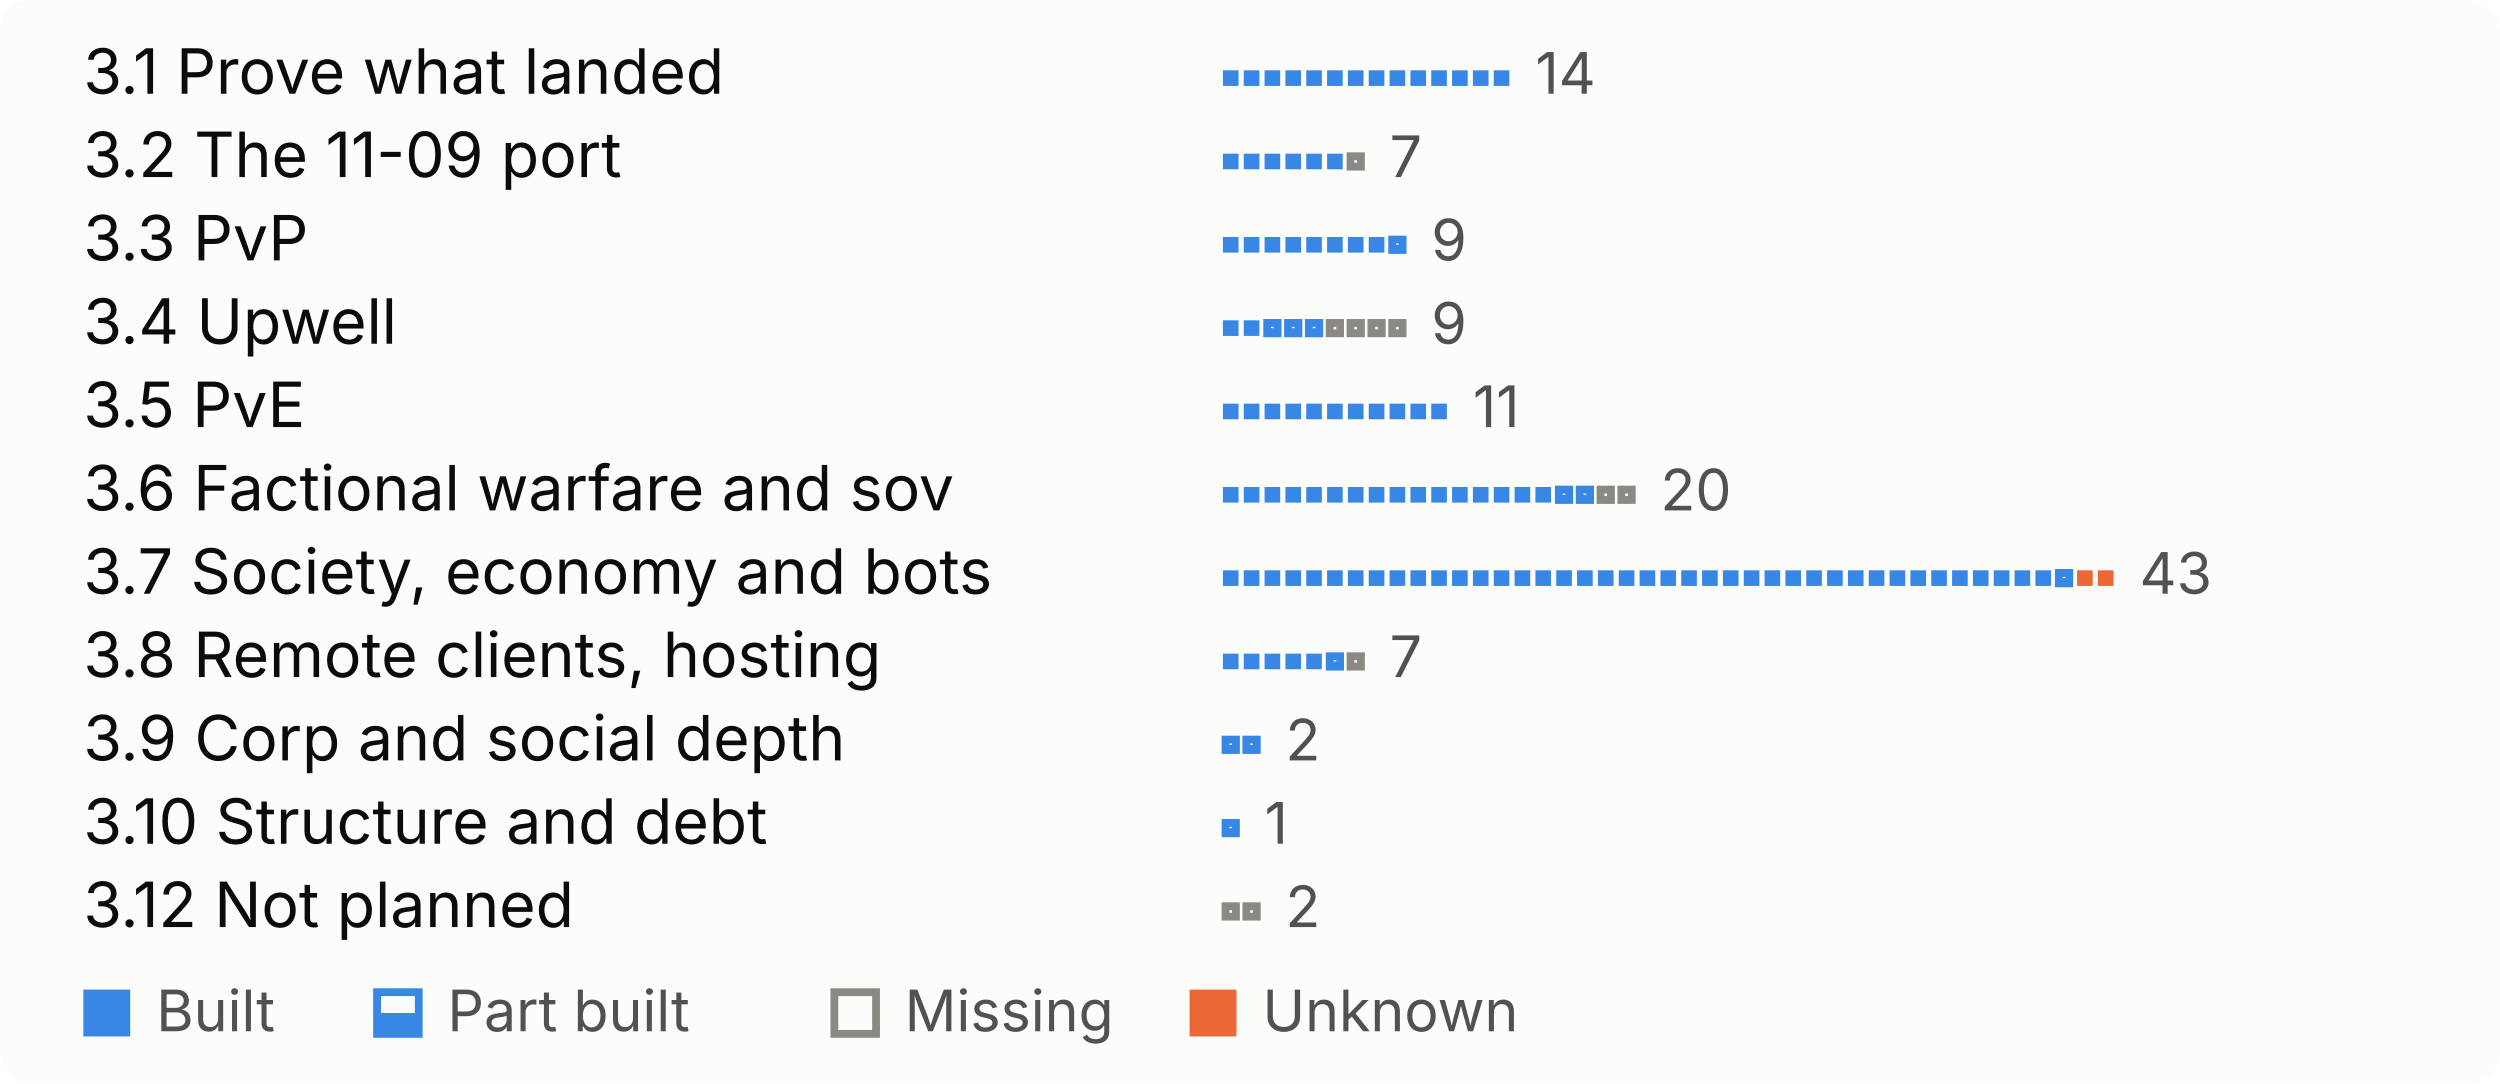
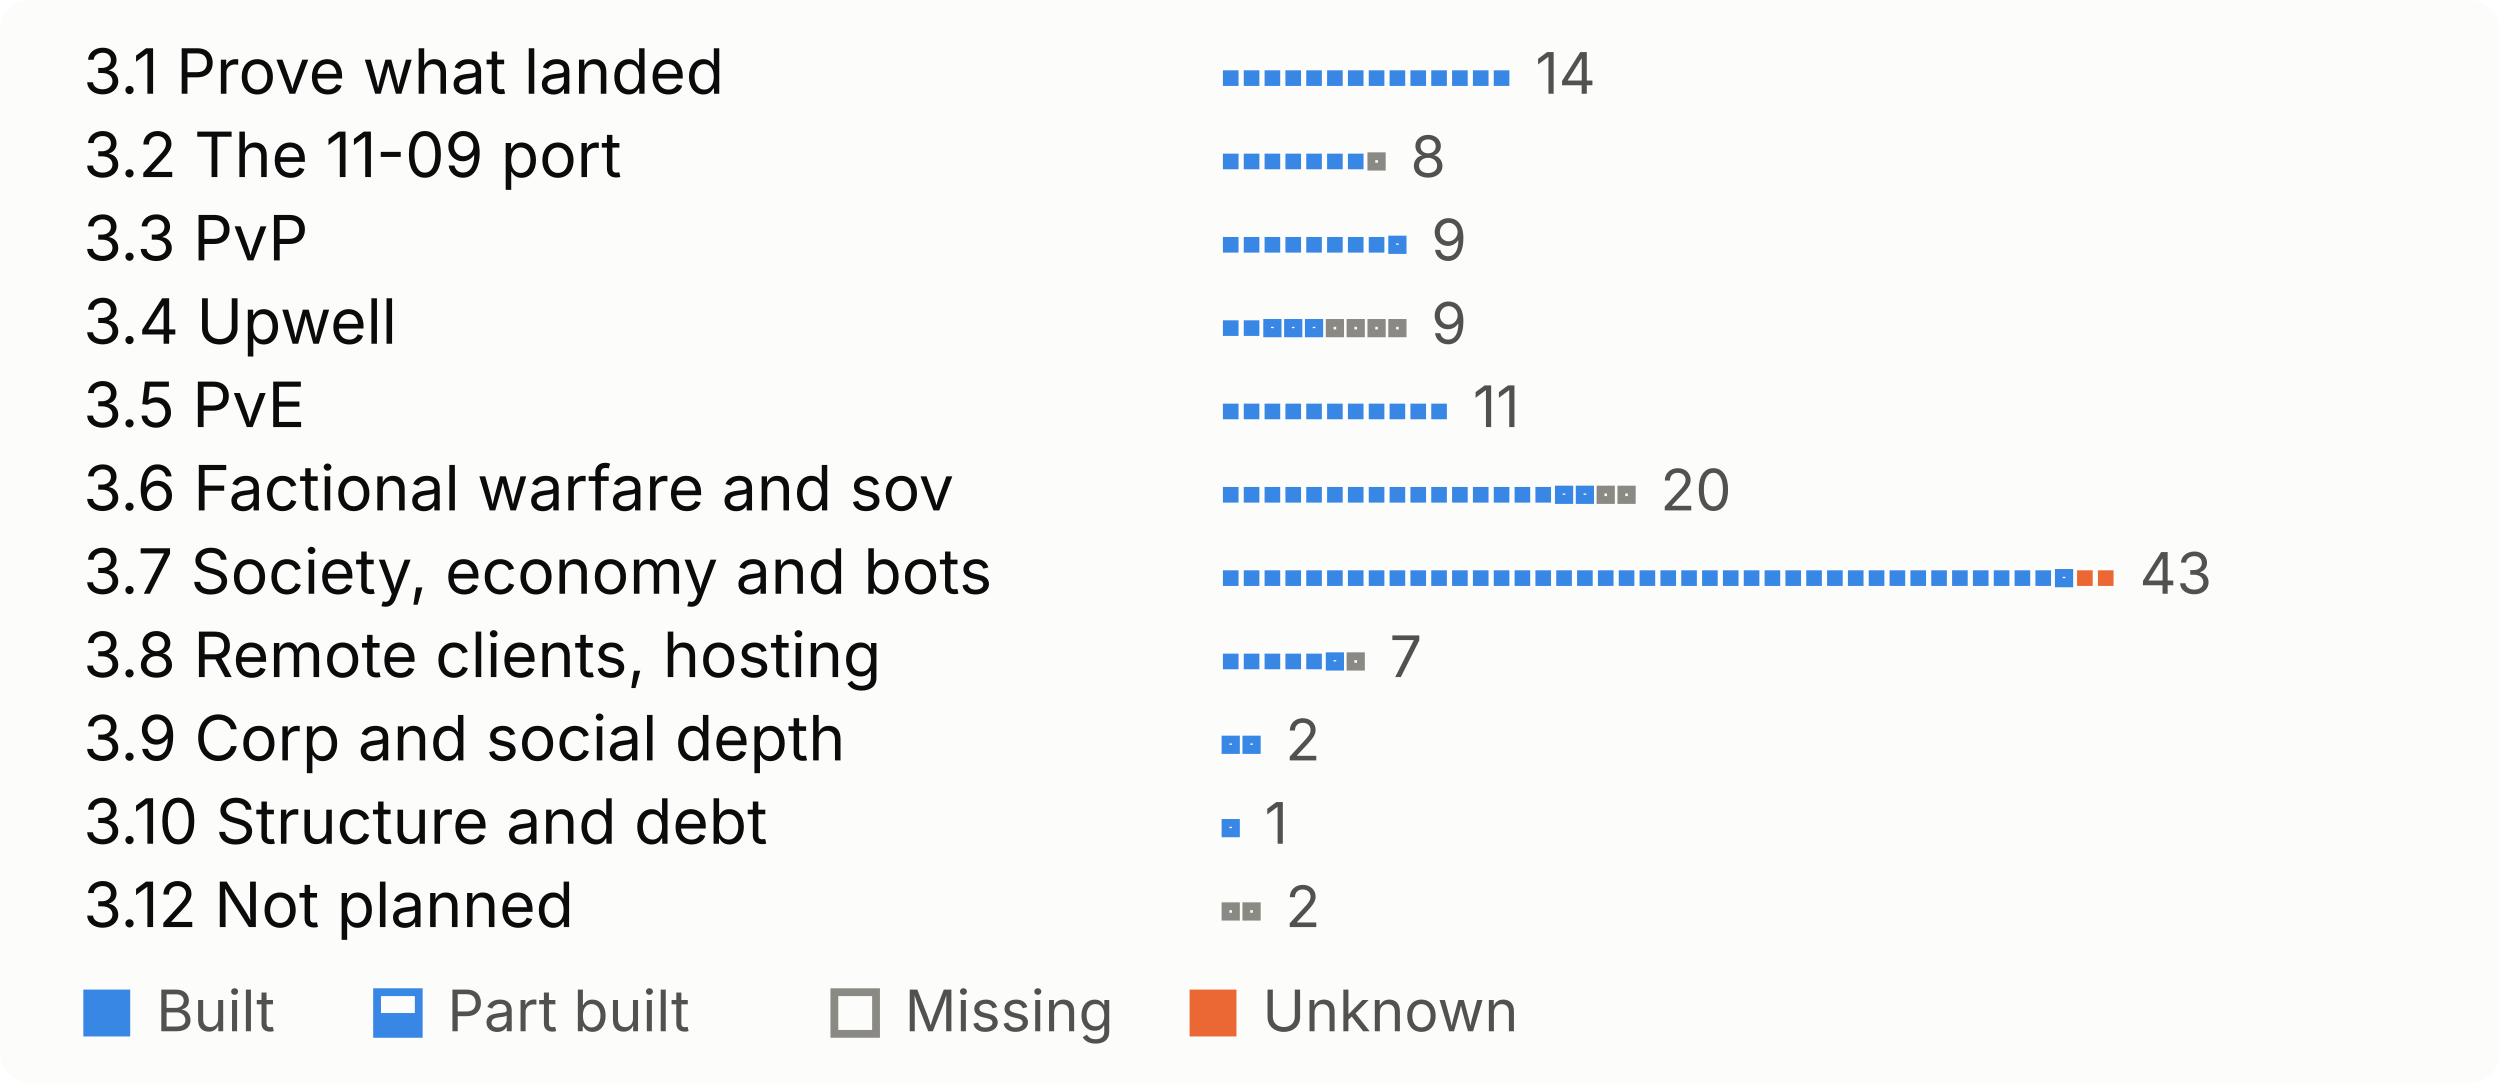
<svg xmlns="http://www.w3.org/2000/svg" width="480" height="208" viewBox="0 0 480 208" role="img" aria-label="What is left, by theme, one mark per open feature">
  <style>
.bg{fill:#fcfcfb}.t{fill:#0b0b0b}.s{fill:#52514e}.rule{fill:#e1e0d9}
.proved{fill:#184f95}.built{fill:#3987e5}.unknown{fill:#eb6834}
.part-o{fill:none;stroke:#3987e5;stroke-width:1.5}.part-f{fill:#3987e5}
.missing{fill:none;stroke:#8a8984;stroke-width:1.5}
.pass{fill:#184f95}.fail{fill:#eb6834}.none{fill:none;stroke:#8a8984;stroke-width:1.5}
@media (prefers-color-scheme:dark){
.bg{fill:#1a1a19}.t{fill:#f0efec}.s{fill:#c3c2b7}.rule{fill:#383835}
.proved{fill:#86b6ef}.built{fill:#3987e5}.unknown{fill:#d95926}
.part-o{stroke:#3987e5}.part-f{fill:#3987e5}
.missing{stroke:#8d8c85}
.pass{fill:#86b6ef}.fail{fill:#d95926}.none{stroke:#8d8c85}
}
text{font-family:system-ui,-apple-system,"Segoe UI",sans-serif;font-size:12px}
.big{font-size:26px;font-weight:600}.b{font-weight:600}.xs{font-size:11px}
</style>
  <rect width="480" height="208" rx="6" class="bg" />
  <text x="16.0" y="18.0" class="t">3.1 Prove what landed</text>
  <rect x="234.8" y="13.5" width="3" height="3" class="built" />
  <rect x="238.8" y="13.5" width="3" height="3" class="built" />
  <rect x="242.8" y="13.5" width="3" height="3" class="built" />
  <rect x="246.8" y="13.5" width="3" height="3" class="built" />
  <rect x="250.8" y="13.5" width="3" height="3" class="built" />
  <rect x="254.8" y="13.5" width="3" height="3" class="built" />
  <rect x="258.8" y="13.5" width="3" height="3" class="built" />
  <rect x="262.8" y="13.5" width="3" height="3" class="built" />
  <rect x="266.8" y="13.5" width="3" height="3" class="built" />
  <rect x="270.8" y="13.5" width="3" height="3" class="built" />
  <rect x="274.8" y="13.5" width="3" height="3" class="built" />
  <rect x="278.8" y="13.5" width="3" height="3" class="built" />
  <rect x="282.8" y="13.5" width="3" height="3" class="built" />
  <rect x="286.8" y="13.5" width="3" height="3" class="built" />
  <text x="294.8" y="18.0" class="s xs">14</text>
  <text x="16.0" y="34.0" class="t">3.2 The 11-09 port</text>
  <rect x="234.8" y="29.5" width="3" height="3" class="built" />
  <rect x="238.8" y="29.5" width="3" height="3" class="built" />
  <rect x="242.8" y="29.5" width="3" height="3" class="built" />
  <rect x="246.8" y="29.5" width="3" height="3" class="built" />
  <rect x="250.8" y="29.5" width="3" height="3" class="built" />
  <rect x="254.8" y="29.5" width="3" height="3" class="built" />
-   <rect x="259.3" y="30.0" width="2" height="2" fill="none" class="missing" />
-   <text x="266.8" y="34.0" class="s xs">7</text>
+   <rect x="258.8" y="29.5" width="3" height="3" class="built" />
+   <rect x="263.3" y="30.0" width="2" height="2" fill="none" class="missing" />
+   <text x="270.8" y="34.0" class="s xs">8</text>
  <text x="16.0" y="50.0" class="t">3.3 PvP</text>
  <rect x="234.8" y="45.5" width="3" height="3" class="built" />
  <rect x="238.8" y="45.5" width="3" height="3" class="built" />
  <rect x="242.8" y="45.5" width="3" height="3" class="built" />
  <rect x="246.8" y="45.5" width="3" height="3" class="built" />
  <rect x="250.8" y="45.5" width="3" height="3" class="built" />
  <rect x="254.8" y="45.5" width="3" height="3" class="built" />
  <rect x="258.8" y="45.5" width="3" height="3" class="built" />
  <rect x="262.8" y="45.5" width="3" height="3" class="built" />
  <rect x="267.3" y="46.0" width="2" height="2" fill="none" class="part-o" />
  <rect x="266.8" y="47.0" width="3" height="1.5" class="part-f" />
  <text x="274.8" y="50.0" class="s xs">9</text>
  <text x="16.0" y="66.0" class="t">3.4 Upwell</text>
  <rect x="234.8" y="61.5" width="3" height="3" class="built" />
  <rect x="238.8" y="61.5" width="3" height="3" class="built" />
  <rect x="243.3" y="62.0" width="2" height="2" fill="none" class="part-o" />
  <rect x="242.8" y="63.0" width="3" height="1.5" class="part-f" />
  <rect x="247.3" y="62.0" width="2" height="2" fill="none" class="part-o" />
  <rect x="246.8" y="63.0" width="3" height="1.5" class="part-f" />
  <rect x="251.3" y="62.0" width="2" height="2" fill="none" class="part-o" />
  <rect x="250.8" y="63.0" width="3" height="1.5" class="part-f" />
  <rect x="255.3" y="62.0" width="2" height="2" fill="none" class="missing" />
  <rect x="259.3" y="62.0" width="2" height="2" fill="none" class="missing" />
  <rect x="263.3" y="62.0" width="2" height="2" fill="none" class="missing" />
  <rect x="267.3" y="62.0" width="2" height="2" fill="none" class="missing" />
  <text x="274.8" y="66.0" class="s xs">9</text>
  <text x="16.0" y="82.0" class="t">3.5 PvE</text>
  <rect x="234.8" y="77.5" width="3" height="3" class="built" />
  <rect x="238.8" y="77.5" width="3" height="3" class="built" />
  <rect x="242.8" y="77.5" width="3" height="3" class="built" />
  <rect x="246.8" y="77.5" width="3" height="3" class="built" />
  <rect x="250.8" y="77.5" width="3" height="3" class="built" />
  <rect x="254.8" y="77.5" width="3" height="3" class="built" />
  <rect x="258.8" y="77.5" width="3" height="3" class="built" />
  <rect x="262.8" y="77.5" width="3" height="3" class="built" />
  <rect x="266.8" y="77.5" width="3" height="3" class="built" />
  <rect x="270.8" y="77.5" width="3" height="3" class="built" />
  <rect x="274.8" y="77.5" width="3" height="3" class="built" />
  <text x="282.8" y="82.0" class="s xs">11</text>
  <text x="16.0" y="98.0" class="t">3.6 Factional warfare and sov</text>
  <rect x="234.8" y="93.5" width="3" height="3" class="built" />
  <rect x="238.8" y="93.5" width="3" height="3" class="built" />
  <rect x="242.8" y="93.5" width="3" height="3" class="built" />
  <rect x="246.8" y="93.5" width="3" height="3" class="built" />
  <rect x="250.8" y="93.5" width="3" height="3" class="built" />
  <rect x="254.8" y="93.5" width="3" height="3" class="built" />
  <rect x="258.8" y="93.5" width="3" height="3" class="built" />
  <rect x="262.8" y="93.5" width="3" height="3" class="built" />
  <rect x="266.8" y="93.5" width="3" height="3" class="built" />
  <rect x="270.8" y="93.5" width="3" height="3" class="built" />
  <rect x="274.8" y="93.5" width="3" height="3" class="built" />
  <rect x="278.8" y="93.5" width="3" height="3" class="built" />
  <rect x="282.8" y="93.5" width="3" height="3" class="built" />
  <rect x="286.8" y="93.5" width="3" height="3" class="built" />
  <rect x="290.8" y="93.5" width="3" height="3" class="built" />
  <rect x="294.8" y="93.5" width="3" height="3" class="built" />
  <rect x="299.3" y="94.0" width="2" height="2" fill="none" class="part-o" />
  <rect x="298.8" y="95.0" width="3" height="1.5" class="part-f" />
  <rect x="303.3" y="94.0" width="2" height="2" fill="none" class="part-o" />
  <rect x="302.8" y="95.0" width="3" height="1.5" class="part-f" />
  <rect x="307.3" y="94.0" width="2" height="2" fill="none" class="missing" />
  <rect x="311.3" y="94.0" width="2" height="2" fill="none" class="missing" />
  <text x="318.8" y="98.0" class="s xs">20</text>
  <text x="16.0" y="114.0" class="t">3.7 Society, economy and bots</text>
  <rect x="234.8" y="109.5" width="3" height="3" class="built" />
  <rect x="238.8" y="109.5" width="3" height="3" class="built" />
  <rect x="242.8" y="109.5" width="3" height="3" class="built" />
  <rect x="246.8" y="109.5" width="3" height="3" class="built" />
  <rect x="250.8" y="109.5" width="3" height="3" class="built" />
  <rect x="254.8" y="109.5" width="3" height="3" class="built" />
  <rect x="258.8" y="109.5" width="3" height="3" class="built" />
  <rect x="262.8" y="109.5" width="3" height="3" class="built" />
  <rect x="266.8" y="109.5" width="3" height="3" class="built" />
  <rect x="270.8" y="109.5" width="3" height="3" class="built" />
  <rect x="274.8" y="109.5" width="3" height="3" class="built" />
  <rect x="278.8" y="109.5" width="3" height="3" class="built" />
  <rect x="282.8" y="109.5" width="3" height="3" class="built" />
  <rect x="286.8" y="109.5" width="3" height="3" class="built" />
  <rect x="290.8" y="109.5" width="3" height="3" class="built" />
  <rect x="294.8" y="109.5" width="3" height="3" class="built" />
  <rect x="298.8" y="109.5" width="3" height="3" class="built" />
  <rect x="302.8" y="109.5" width="3" height="3" class="built" />
  <rect x="306.8" y="109.5" width="3" height="3" class="built" />
  <rect x="310.8" y="109.5" width="3" height="3" class="built" />
  <rect x="314.8" y="109.5" width="3" height="3" class="built" />
  <rect x="318.8" y="109.5" width="3" height="3" class="built" />
  <rect x="322.8" y="109.5" width="3" height="3" class="built" />
  <rect x="326.8" y="109.5" width="3" height="3" class="built" />
  <rect x="330.8" y="109.5" width="3" height="3" class="built" />
  <rect x="334.8" y="109.5" width="3" height="3" class="built" />
  <rect x="338.8" y="109.5" width="3" height="3" class="built" />
  <rect x="342.8" y="109.5" width="3" height="3" class="built" />
  <rect x="346.8" y="109.5" width="3" height="3" class="built" />
  <rect x="350.8" y="109.5" width="3" height="3" class="built" />
  <rect x="354.8" y="109.5" width="3" height="3" class="built" />
  <rect x="358.8" y="109.5" width="3" height="3" class="built" />
  <rect x="362.8" y="109.5" width="3" height="3" class="built" />
  <rect x="366.8" y="109.5" width="3" height="3" class="built" />
  <rect x="370.8" y="109.5" width="3" height="3" class="built" />
  <rect x="374.8" y="109.5" width="3" height="3" class="built" />
  <rect x="378.8" y="109.5" width="3" height="3" class="built" />
  <rect x="382.8" y="109.5" width="3" height="3" class="built" />
  <rect x="386.8" y="109.5" width="3" height="3" class="built" />
  <rect x="390.8" y="109.5" width="3" height="3" class="built" />
  <rect x="395.3" y="110.0" width="2" height="2" fill="none" class="part-o" />
  <rect x="394.8" y="111.0" width="3" height="1.5" class="part-f" />
  <rect x="398.8" y="109.5" width="3" height="3" class="unknown" />
  <rect x="402.8" y="109.5" width="3" height="3" class="unknown" />
  <text x="410.8" y="114.0" class="s xs">43</text>
  <text x="16.0" y="130.0" class="t">3.8 Remote clients, hosting</text>
  <rect x="234.8" y="125.5" width="3" height="3" class="built" />
  <rect x="238.8" y="125.5" width="3" height="3" class="built" />
  <rect x="242.8" y="125.5" width="3" height="3" class="built" />
  <rect x="246.8" y="125.5" width="3" height="3" class="built" />
  <rect x="250.8" y="125.5" width="3" height="3" class="built" />
  <rect x="255.3" y="126.0" width="2" height="2" fill="none" class="part-o" />
  <rect x="254.8" y="127.0" width="3" height="1.5" class="part-f" />
  <rect x="259.3" y="126.0" width="2" height="2" fill="none" class="missing" />
  <text x="266.8" y="130.0" class="s xs">7</text>
  <text x="16.0" y="146.0" class="t">3.9 Corp and social depth</text>
  <rect x="235.3" y="142.0" width="2" height="2" fill="none" class="part-o" />
  <rect x="234.8" y="143.0" width="3" height="1.5" class="part-f" />
  <rect x="239.3" y="142.0" width="2" height="2" fill="none" class="part-o" />
  <rect x="238.8" y="143.0" width="3" height="1.5" class="part-f" />
  <text x="246.8" y="146.0" class="s xs">2</text>
  <text x="16.0" y="162.0" class="t">3.10 Structure and debt</text>
  <rect x="235.3" y="158.0" width="2" height="2" fill="none" class="part-o" />
  <rect x="234.8" y="159.0" width="3" height="1.5" class="part-f" />
  <text x="242.8" y="162.0" class="s xs">1</text>
  <text x="16.0" y="178.0" class="t">3.12 Not planned</text>
  <rect x="235.3" y="174.0" width="2" height="2" fill="none" class="missing" />
  <rect x="239.3" y="174.0" width="2" height="2" fill="none" class="missing" />
  <text x="246.8" y="178.0" class="s xs">2</text>
  <rect x="16.0" y="190.0" width="9" height="9" class="built" />
  <text x="30.0" y="198.0" class="s xs">Built</text>
  <rect x="72.4" y="190.5" width="8" height="8" fill="none" class="part-o" />
  <rect x="71.9" y="194.5" width="9" height="4.5" class="part-f" />
  <text x="85.9" y="198.0" class="s xs">Part built</text>
  <rect x="160.2" y="190.5" width="8" height="8" fill="none" class="missing" />
  <text x="173.7" y="198.0" class="s xs">Missing</text>
  <rect x="228.4" y="190.0" width="9" height="9" class="unknown" />
  <text x="242.4" y="198.0" class="s xs">Unknown</text>
</svg>
